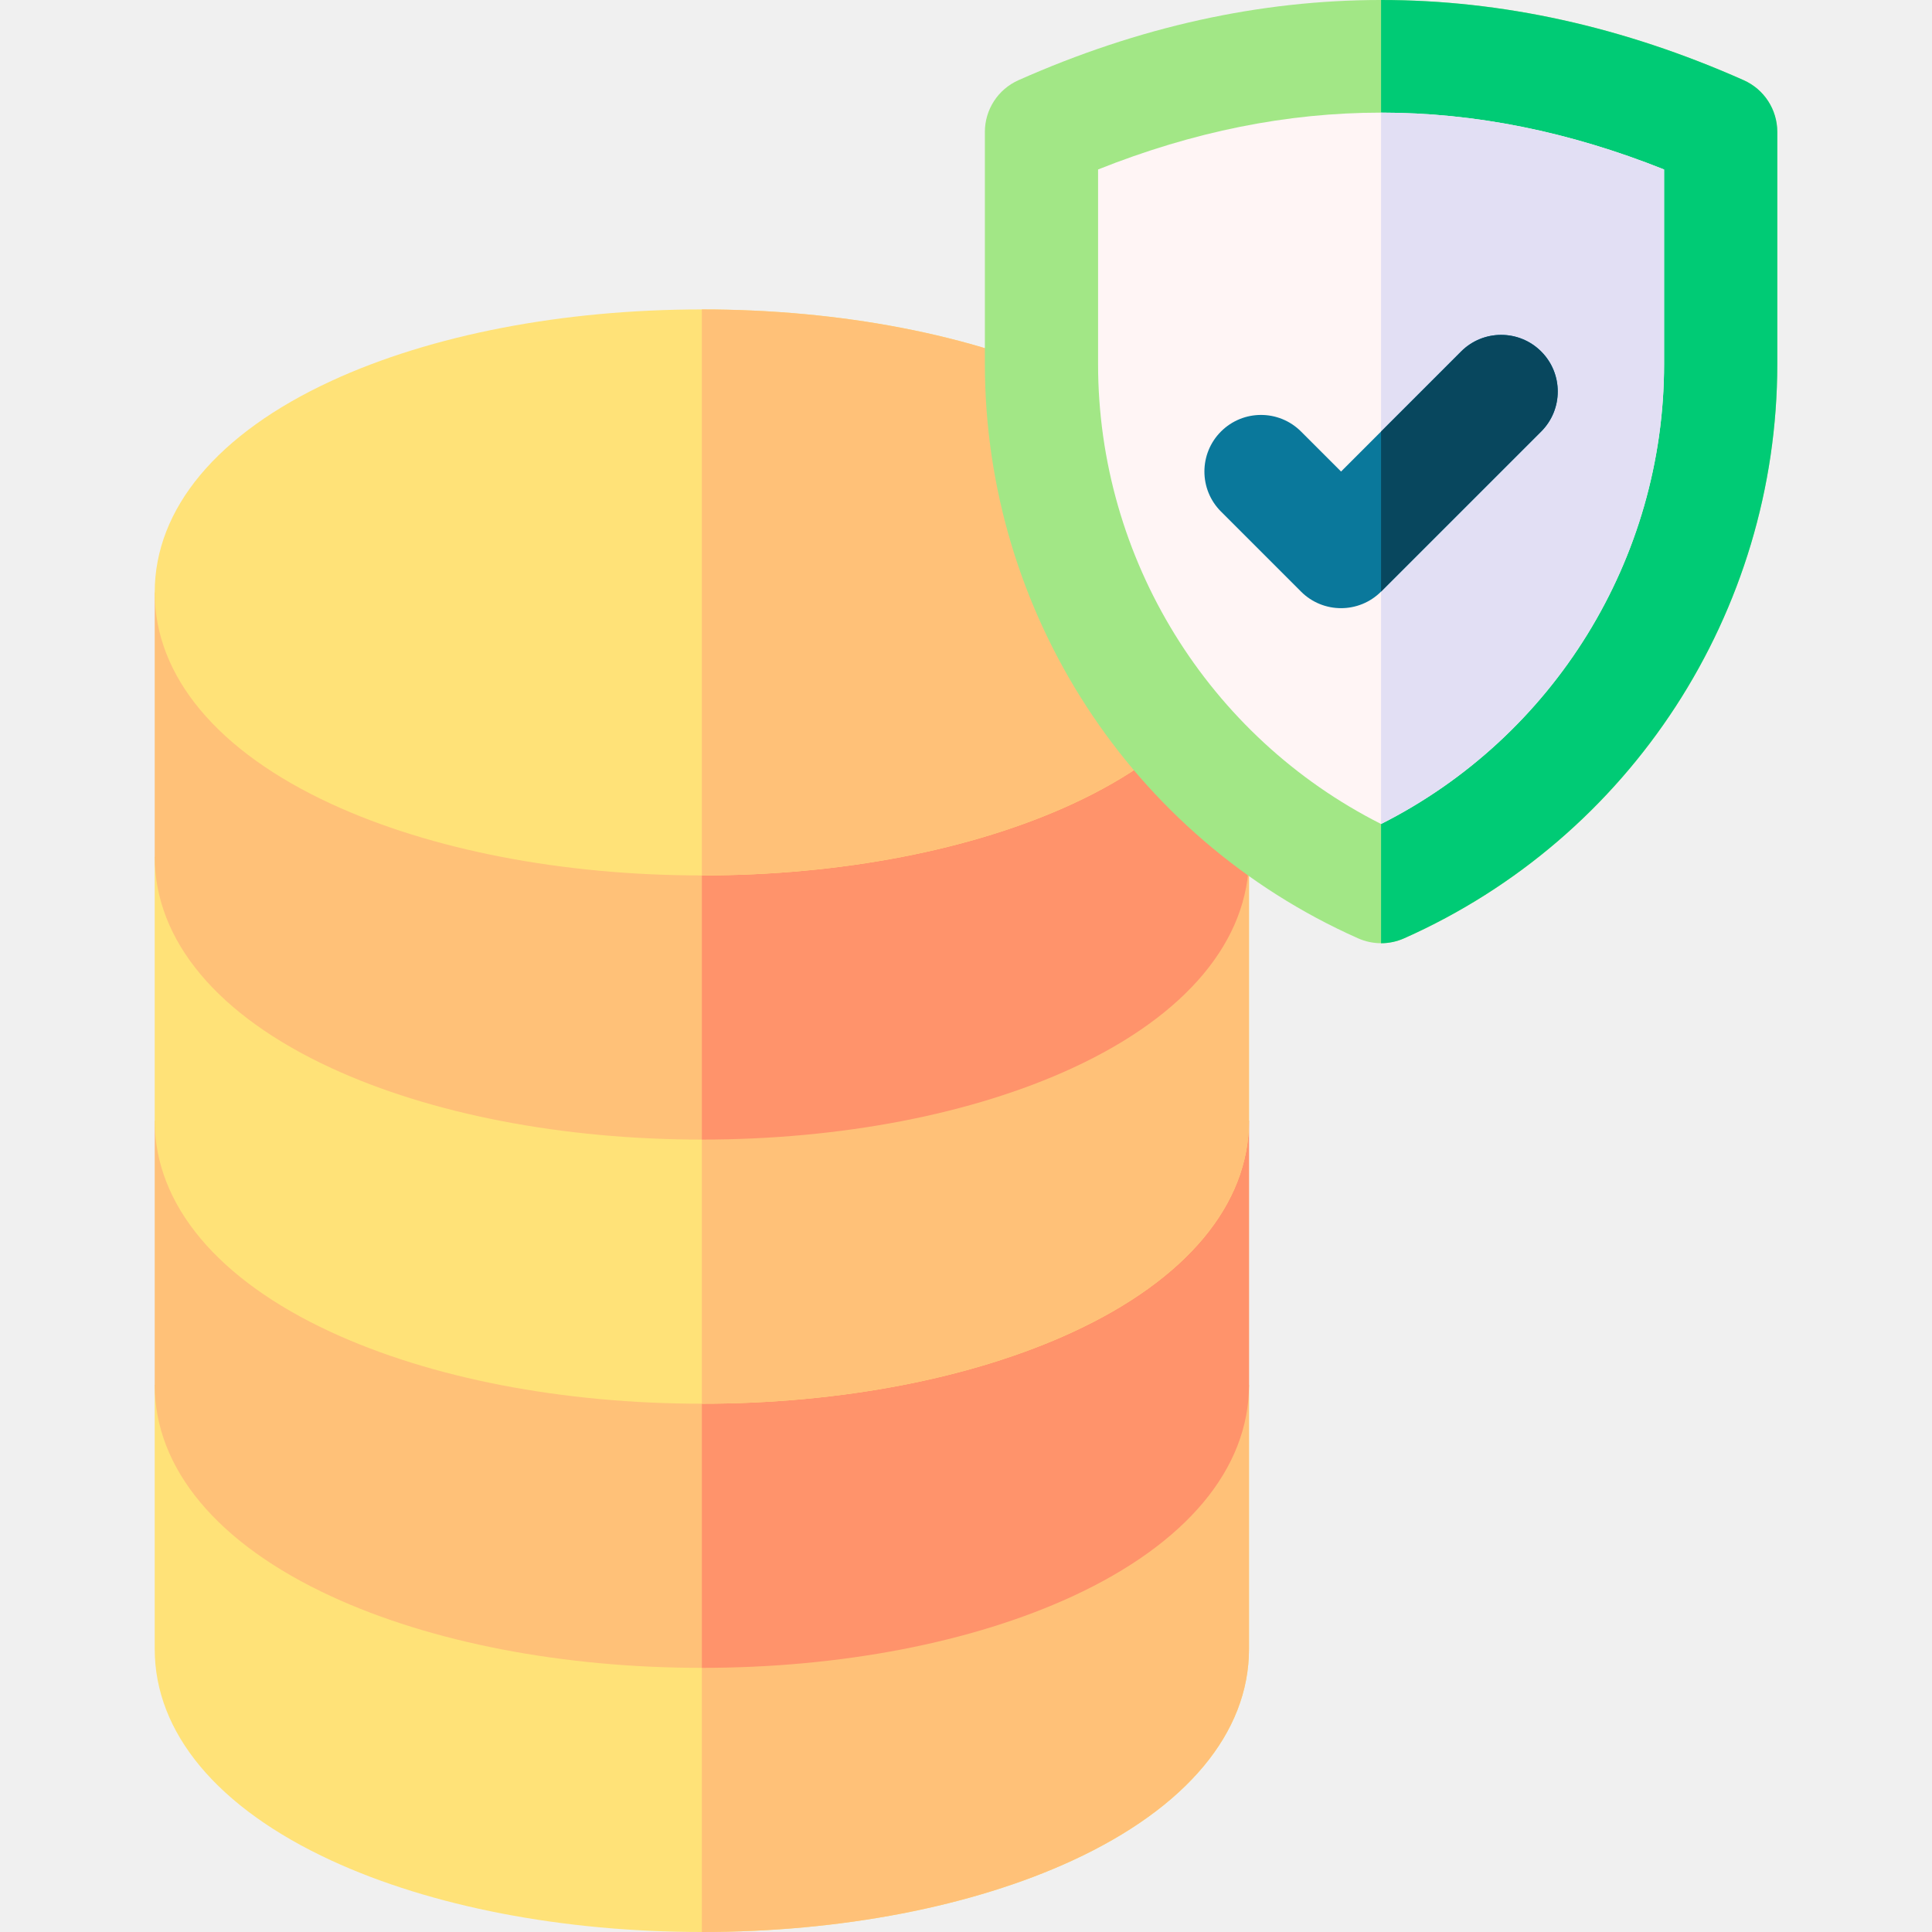
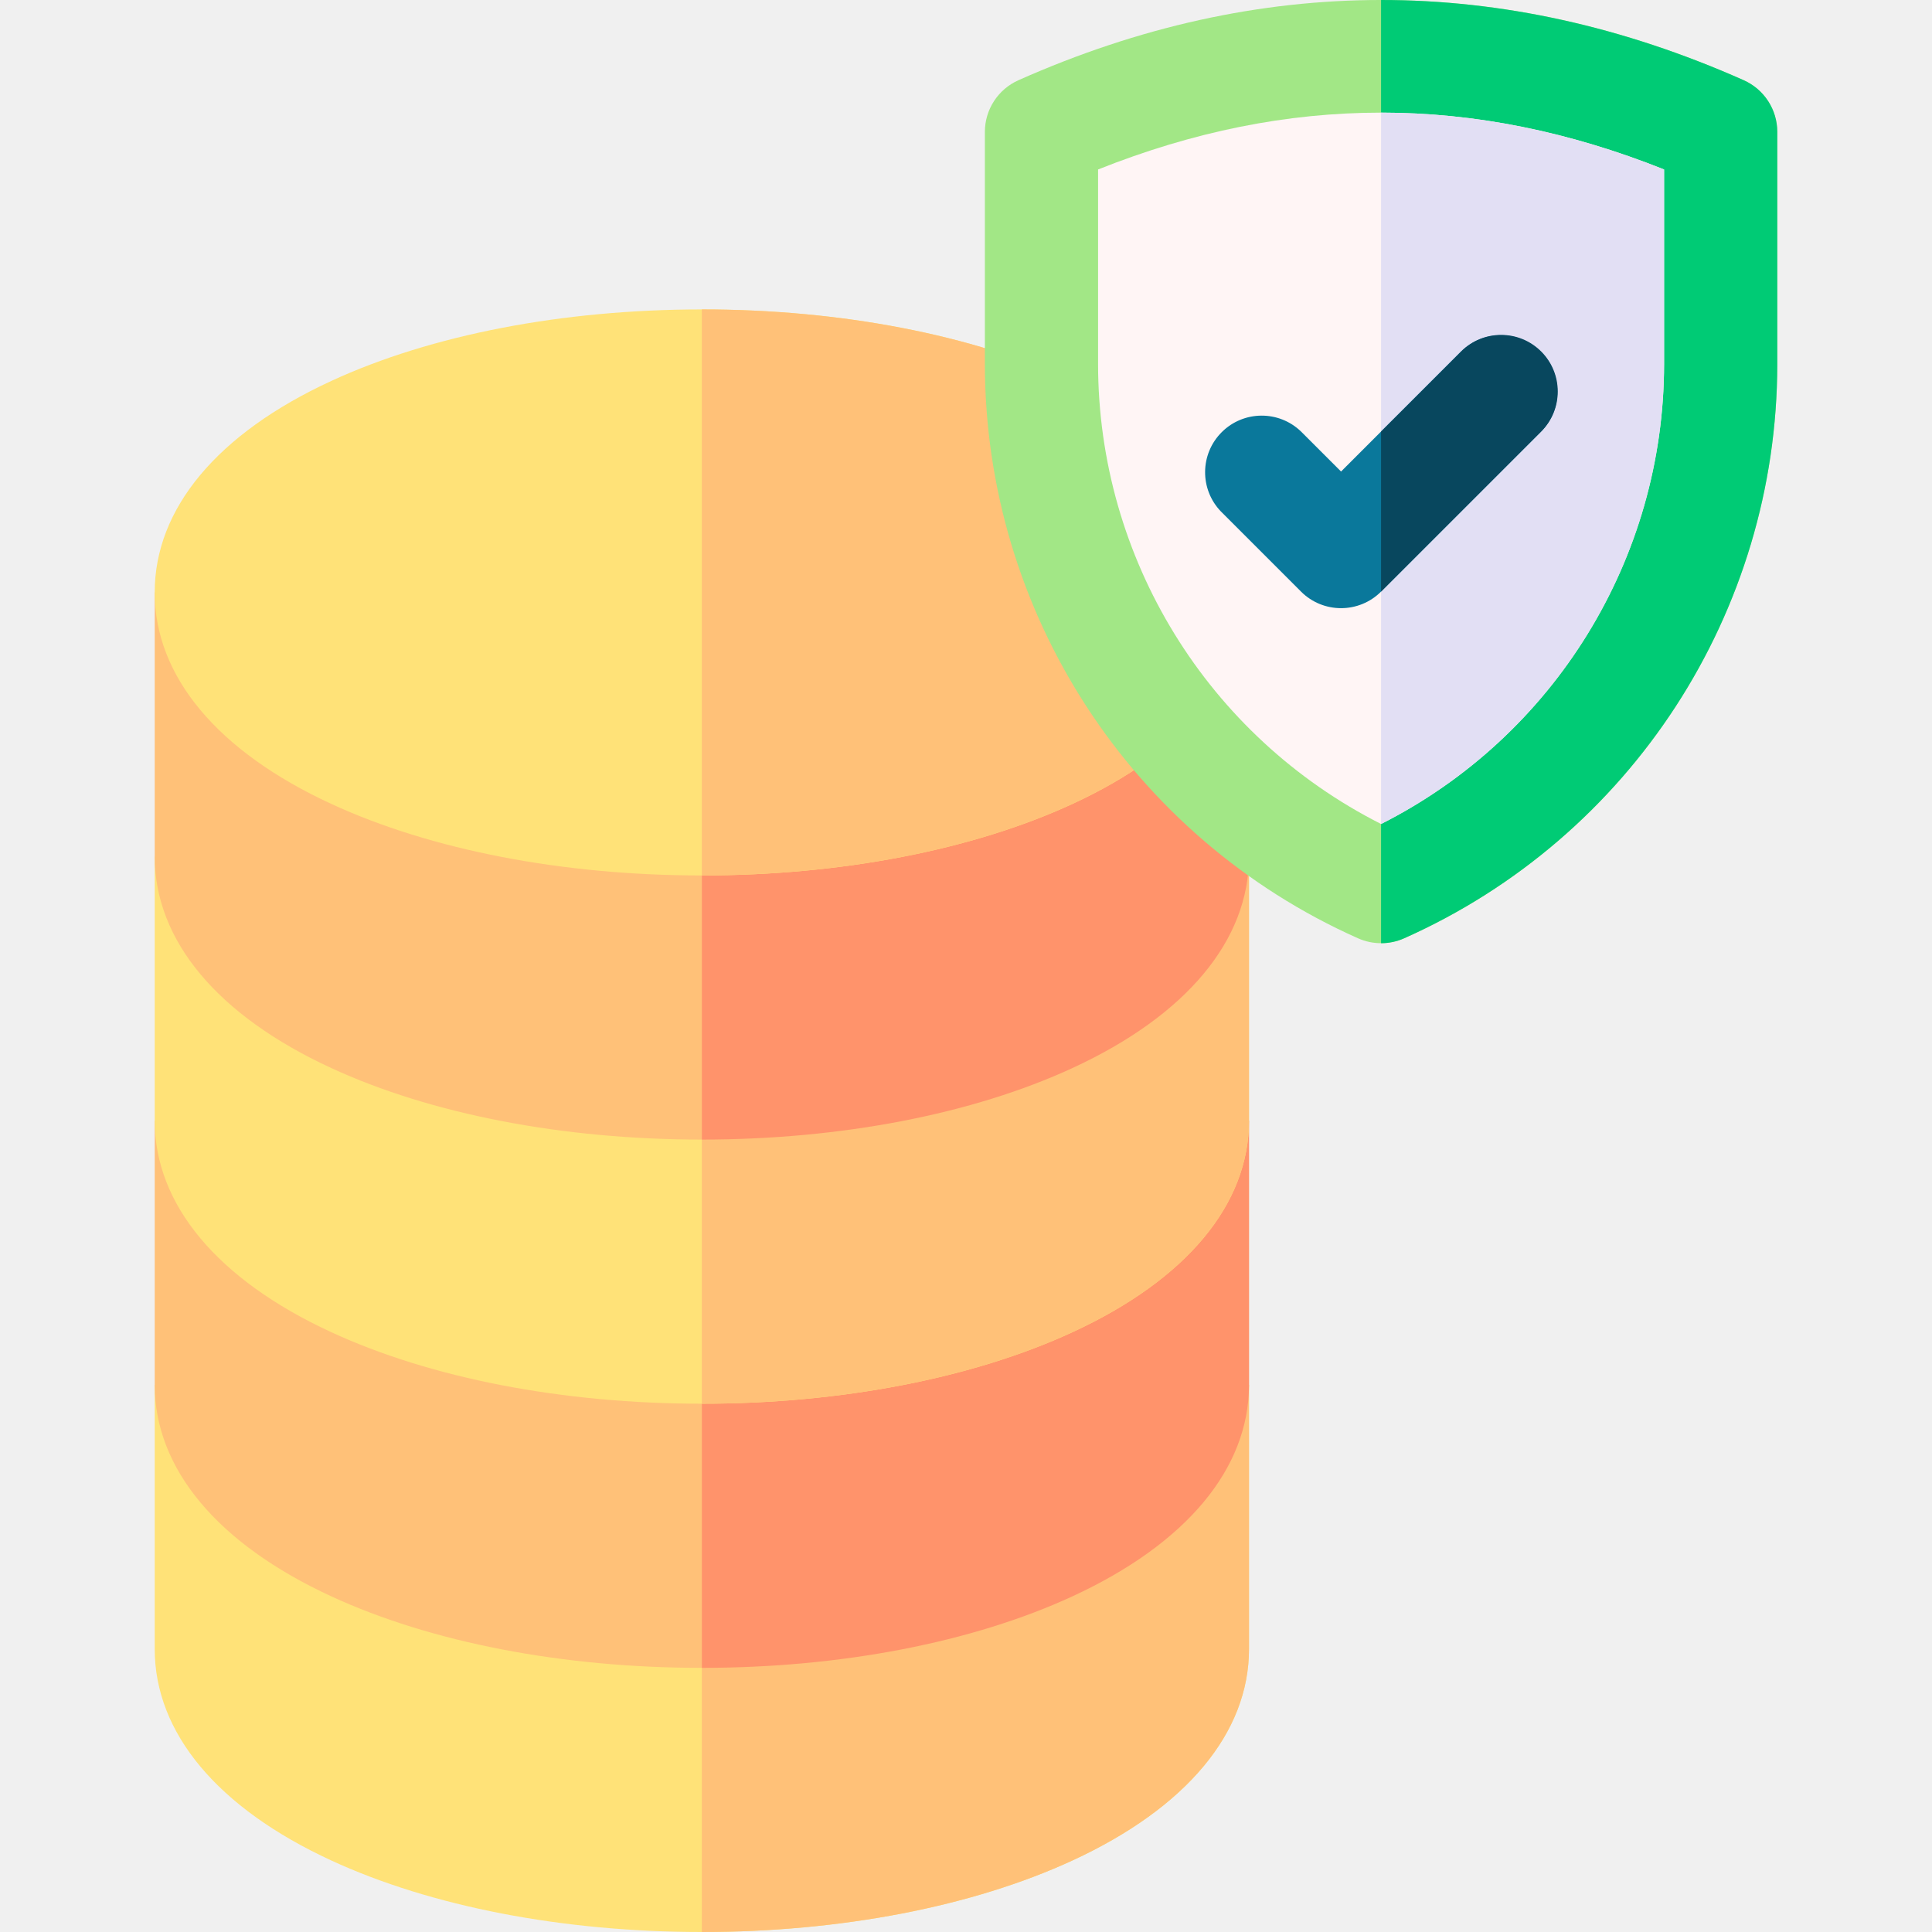
- <svg xmlns="http://www.w3.org/2000/svg" width="100" height="100" viewBox="0 0 100 100" fill="none">
+ <svg xmlns="http://www.w3.org/2000/svg" width="100" height="100" fill="none">
  <g clip-path="url(#clip0)">
-     <path d="M8.008 71.68V85.352C8.008 89.691 11.253 93.578 17.147 96.298C22.319 98.685 29.131 100 36.328 100C43.525 100 50.337 98.685 55.51 96.298C61.403 93.578 64.648 89.691 64.648 85.352V71.68H8.008Z" fill="#FFE278" />
-     <path d="M36.328 71.68V100C43.525 100 50.337 98.685 55.51 96.298C61.403 93.578 64.648 89.691 64.648 85.352V71.68H36.328Z" fill="#FFC178" />
-     <path d="M8.008 58.008V71.68C8.008 76.019 11.253 79.906 17.147 82.626C22.319 85.013 29.131 86.328 36.328 86.328C43.525 86.328 50.337 85.013 55.51 82.626C61.403 79.906 64.648 76.019 64.648 71.68V58.008H8.008Z" fill="#FFC178" />
-     <path d="M36.328 58.008V86.328C43.525 86.328 50.337 85.013 55.51 82.626C61.403 79.906 64.648 76.019 64.648 71.68V58.008H36.328Z" fill="#FF936B" />
-     <path d="M8.008 44.336V58.008C8.008 62.347 11.253 66.234 17.147 68.954C22.319 71.342 29.131 72.656 36.328 72.656C43.525 72.656 50.337 71.342 55.51 68.954C61.403 66.234 64.648 62.347 64.648 58.008V44.336H8.008Z" fill="#FFE278" />
-     <path d="M36.328 44.336V72.656C43.525 72.656 50.337 71.342 55.51 68.954C61.403 66.234 64.648 62.347 64.648 58.008V44.336H36.328Z" fill="#FFC178" />
-     <path d="M8.008 30.664V44.336C8.008 48.675 11.253 52.562 17.147 55.282C22.319 57.67 29.131 58.984 36.328 58.984C43.525 58.984 50.337 57.67 55.51 55.282C61.403 52.562 64.648 48.675 64.648 44.336V30.664H8.008Z" fill="#FFC178" />
-     <path d="M36.328 30.664V58.984C43.525 58.984 50.337 57.67 55.51 55.282C61.403 52.562 64.648 48.675 64.648 44.336V30.664H36.328Z" fill="#FF936B" />
-     <path d="M36.328 45.312C29.131 45.312 22.319 43.998 17.147 41.611C11.253 38.891 8.008 35.003 8.008 30.664C8.008 26.325 11.253 22.438 17.147 19.718C22.319 17.33 29.131 16.016 36.328 16.016C43.525 16.016 50.337 17.33 55.51 19.718C61.403 22.438 64.648 26.325 64.648 30.664C64.648 35.003 61.403 38.891 55.51 41.611C50.337 43.998 43.525 45.312 36.328 45.312Z" fill="#FFE278" />
-     <path d="M55.51 19.718C50.337 17.33 43.525 16.016 36.328 16.016V45.312C43.525 45.312 50.337 43.998 55.51 41.611C61.403 38.891 64.648 35.003 64.648 30.664C64.648 26.325 61.403 22.438 55.51 19.718Z" fill="#FFC178" />
-     <path d="M71.484 48.821C71.079 48.821 70.673 48.736 70.294 48.568C58.559 43.352 50.977 31.684 50.977 18.842V6.828C50.977 5.67 51.658 4.621 52.716 4.151C65.17 -1.384 77.799 -1.384 90.252 4.151C91.31 4.621 91.992 5.67 91.992 6.828V18.842C91.992 31.684 84.41 43.352 72.674 48.568C72.296 48.736 71.89 48.821 71.484 48.821Z" fill="#A2E786" />
-     <path d="M90.252 4.151C84.026 1.384 77.755 0 71.484 0V48.821C71.89 48.821 72.296 48.736 72.674 48.568C84.41 43.352 91.992 31.684 91.992 18.842V6.828C91.992 5.671 91.31 4.621 90.252 4.151Z" fill="#00CB75" />
-     <path d="M56.836 8.772V18.843C56.836 28.93 62.544 38.135 71.484 42.65C80.425 38.135 86.133 28.931 86.133 18.843V8.772C76.294 4.849 66.674 4.849 56.836 8.772Z" fill="#FFF5F5" />
-     <path d="M86.133 18.843V8.772C81.213 6.811 76.349 5.83 71.484 5.83V42.649C80.425 38.135 86.133 28.93 86.133 18.843Z" fill="#E2DFF4" />
-     <path d="M67.341 30.621L63.198 26.478C62.054 25.334 62.054 23.479 63.198 22.335C64.342 21.191 66.197 21.191 67.341 22.335L69.413 24.406L75.627 18.192C76.772 17.047 78.626 17.047 79.771 18.192C80.915 19.336 80.915 21.191 79.771 22.335L71.484 30.621C70.34 31.765 68.485 31.765 67.341 30.621Z" fill="#0A789B" />
-     <path d="M79.771 18.192C78.627 17.047 76.772 17.047 75.627 18.192L71.484 22.335V30.621L79.771 22.335C80.915 21.191 80.915 19.336 79.771 18.192Z" fill="#08475E" />
+     <path d="M8.008 71.68v13.672c0 4.339 3.245 8.226 9.139 10.946C22.319 98.685 29.13 100 36.328 100c7.197 0 14.01-1.315 19.182-3.702 5.893-2.72 9.138-6.607 9.138-10.946V71.68H8.008z" fill="#FFE278" />
+     <path d="M36.328 71.68V100c7.197 0 14.01-1.315 19.182-3.702 5.893-2.72 9.138-6.607 9.138-10.946V71.68h-28.32z" fill="#FFC178" />
+     <path d="M8.008 58.008V71.68c0 4.339 3.245 8.226 9.139 10.946 5.172 2.387 11.984 3.702 19.181 3.702 7.197 0 14.01-1.315 19.182-3.702 5.893-2.72 9.138-6.607 9.138-10.946V58.008H8.008z" fill="#FFC178" />
+     <path d="M36.328 58.008v28.32c7.197 0 14.01-1.315 19.182-3.702 5.893-2.72 9.138-6.607 9.138-10.946V58.008h-28.32z" fill="#FF936B" />
+     <path d="M8.008 44.336v13.672c0 4.339 3.245 8.226 9.139 10.946 5.172 2.388 11.984 3.702 19.181 3.702 7.197 0 14.01-1.314 19.182-3.702 5.893-2.72 9.138-6.607 9.138-10.946V44.336H8.008z" fill="#FFE278" />
+     <path d="M36.328 44.336v28.32c7.197 0 14.01-1.314 19.182-3.702 5.893-2.72 9.138-6.607 9.138-10.946V44.336h-28.32z" fill="#FFC178" />
+     <path d="M8.008 30.664v13.672c0 4.339 3.245 8.227 9.139 10.946 5.172 2.388 11.984 3.702 19.181 3.702 7.197 0 14.01-1.314 19.182-3.702 5.893-2.72 9.138-6.607 9.138-10.946V30.664H8.008z" fill="#FFC178" />
+     <path d="M36.328 30.664v28.32c7.197 0 14.01-1.314 19.182-3.702 5.893-2.72 9.138-6.607 9.138-10.946V30.664h-28.32z" fill="#FF936B" />
+     <path d="M36.328 45.313c-7.197 0-14.01-1.315-19.181-3.703-5.894-2.72-9.14-6.607-9.14-10.946 0-4.339 3.246-8.227 9.14-10.946 5.172-2.388 11.984-3.702 19.181-3.702 7.197 0 14.01 1.314 19.182 3.702 5.893 2.72 9.138 6.607 9.138 10.946 0 4.34-3.245 8.227-9.138 10.947-5.173 2.387-11.985 3.702-19.182 3.702z" fill="#FFE278" />
+     <path d="M55.51 19.718c-5.173-2.388-11.985-3.702-19.182-3.702v29.297c7.197 0 14.01-1.315 19.182-3.703 5.893-2.72 9.138-6.607 9.138-10.946 0-4.339-3.245-8.227-9.138-10.946z" fill="#FFC178" />
+     <path d="M71.484 48.82a2.93 2.93 0 01-1.19-.252 32.557 32.557 0 01-19.317-29.726V6.828a2.93 2.93 0 011.74-2.677c12.453-5.535 25.082-5.535 37.535 0a2.93 2.93 0 011.74 2.677v12.014a32.557 32.557 0 01-19.318 29.726 2.93 2.93 0 01-1.19.253z" fill="#A2E786" />
+     <path d="M90.252 4.151C84.026 1.384 77.755 0 71.484 0v48.82a2.93 2.93 0 001.19-.252 32.557 32.557 0 0019.318-29.726V6.828a2.93 2.93 0 00-1.74-2.677z" fill="#00CB75" />
+     <path d="M56.836 8.772v10.07A26.697 26.697 0 0071.484 42.65a26.696 26.696 0 0014.649-23.807V8.772c-9.839-3.923-19.459-3.923-29.297 0z" fill="#FFF5F5" />
+     <path d="M86.133 18.843V8.772c-4.92-1.961-9.784-2.942-14.649-2.942v36.82a26.696 26.696 0 0014.649-23.807z" fill="#E2DFF4" />
+     <path d="M67.341 30.621l-4.143-4.143a2.93 2.93 0 014.143-4.143l2.072 2.071 6.214-6.214a2.93 2.93 0 014.144 4.143l-8.287 8.286a2.93 2.93 0 01-4.143 0z" fill="#0A789B" />
+     <path d="M79.77 18.192a2.93 2.93 0 00-4.142 0l-4.144 4.143v8.286l8.287-8.286a2.93 2.93 0 000-4.143z" fill="#08475E" />
  </g>
  <defs>
    <clipPath id="clip0">
-       <rect width="100" height="100" fill="white" />
+       <path fill="#fff" d="M0 0h100v100H0z" />
    </clipPath>
  </defs>
</svg>
